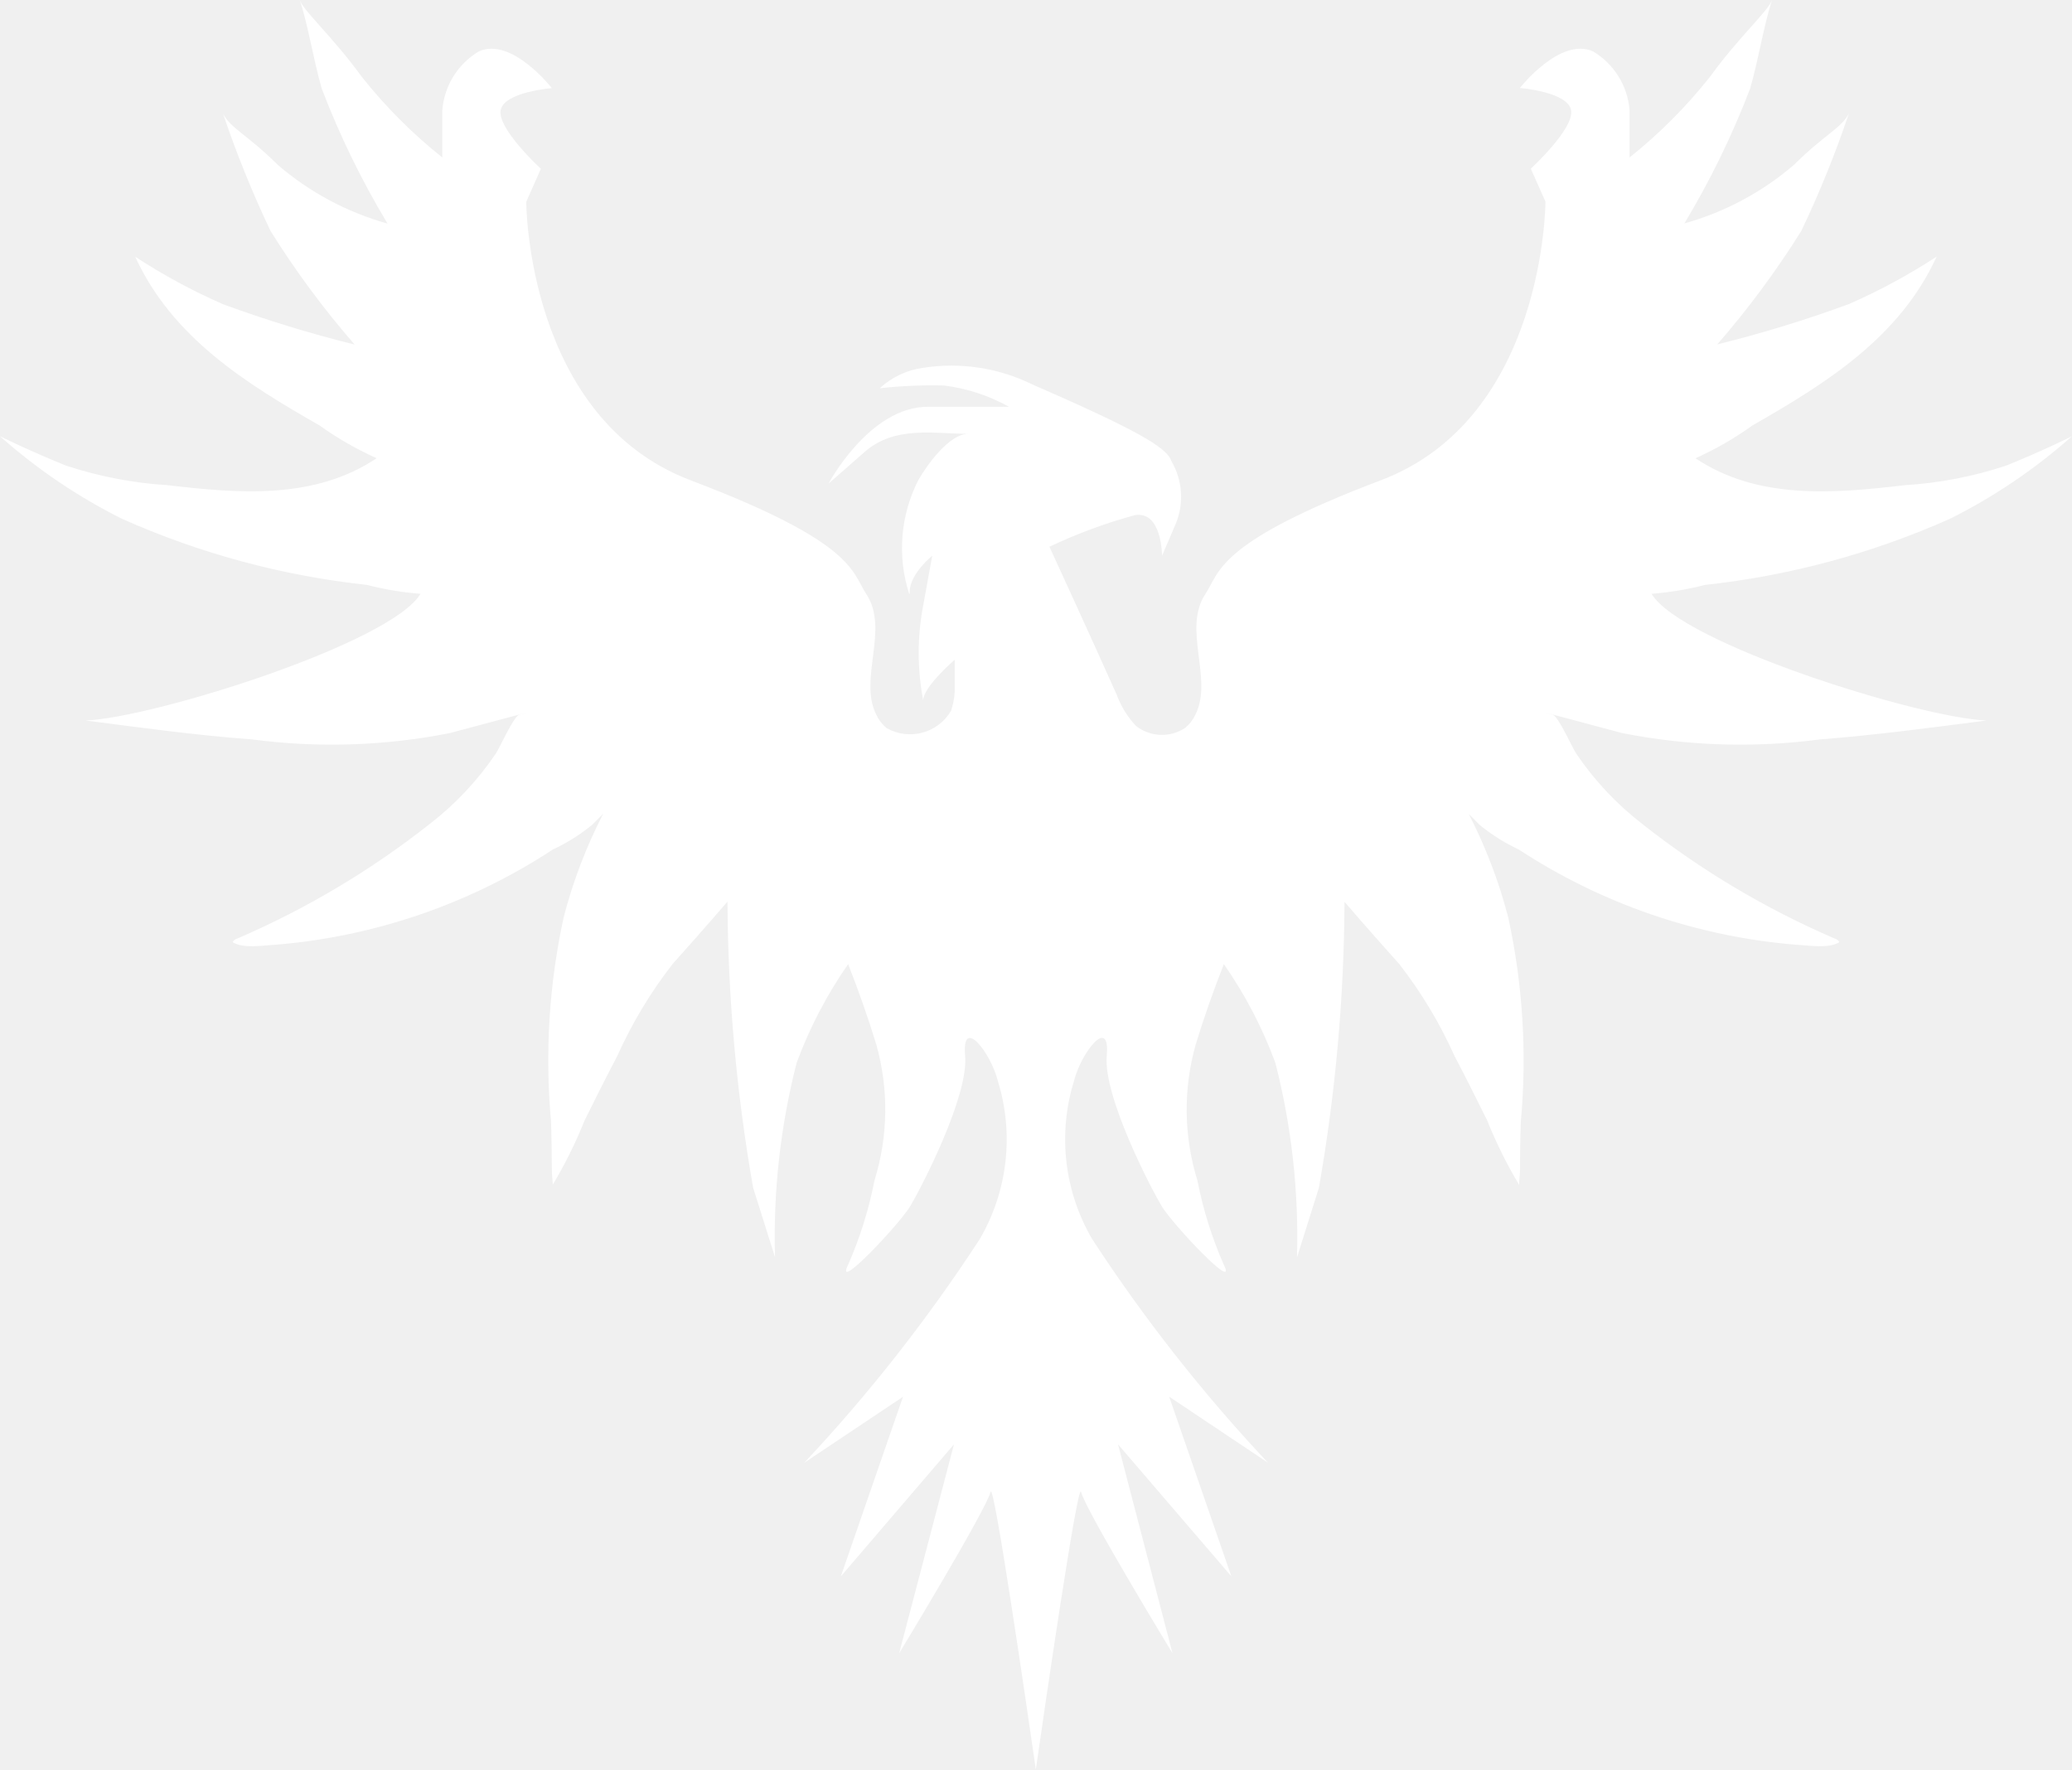
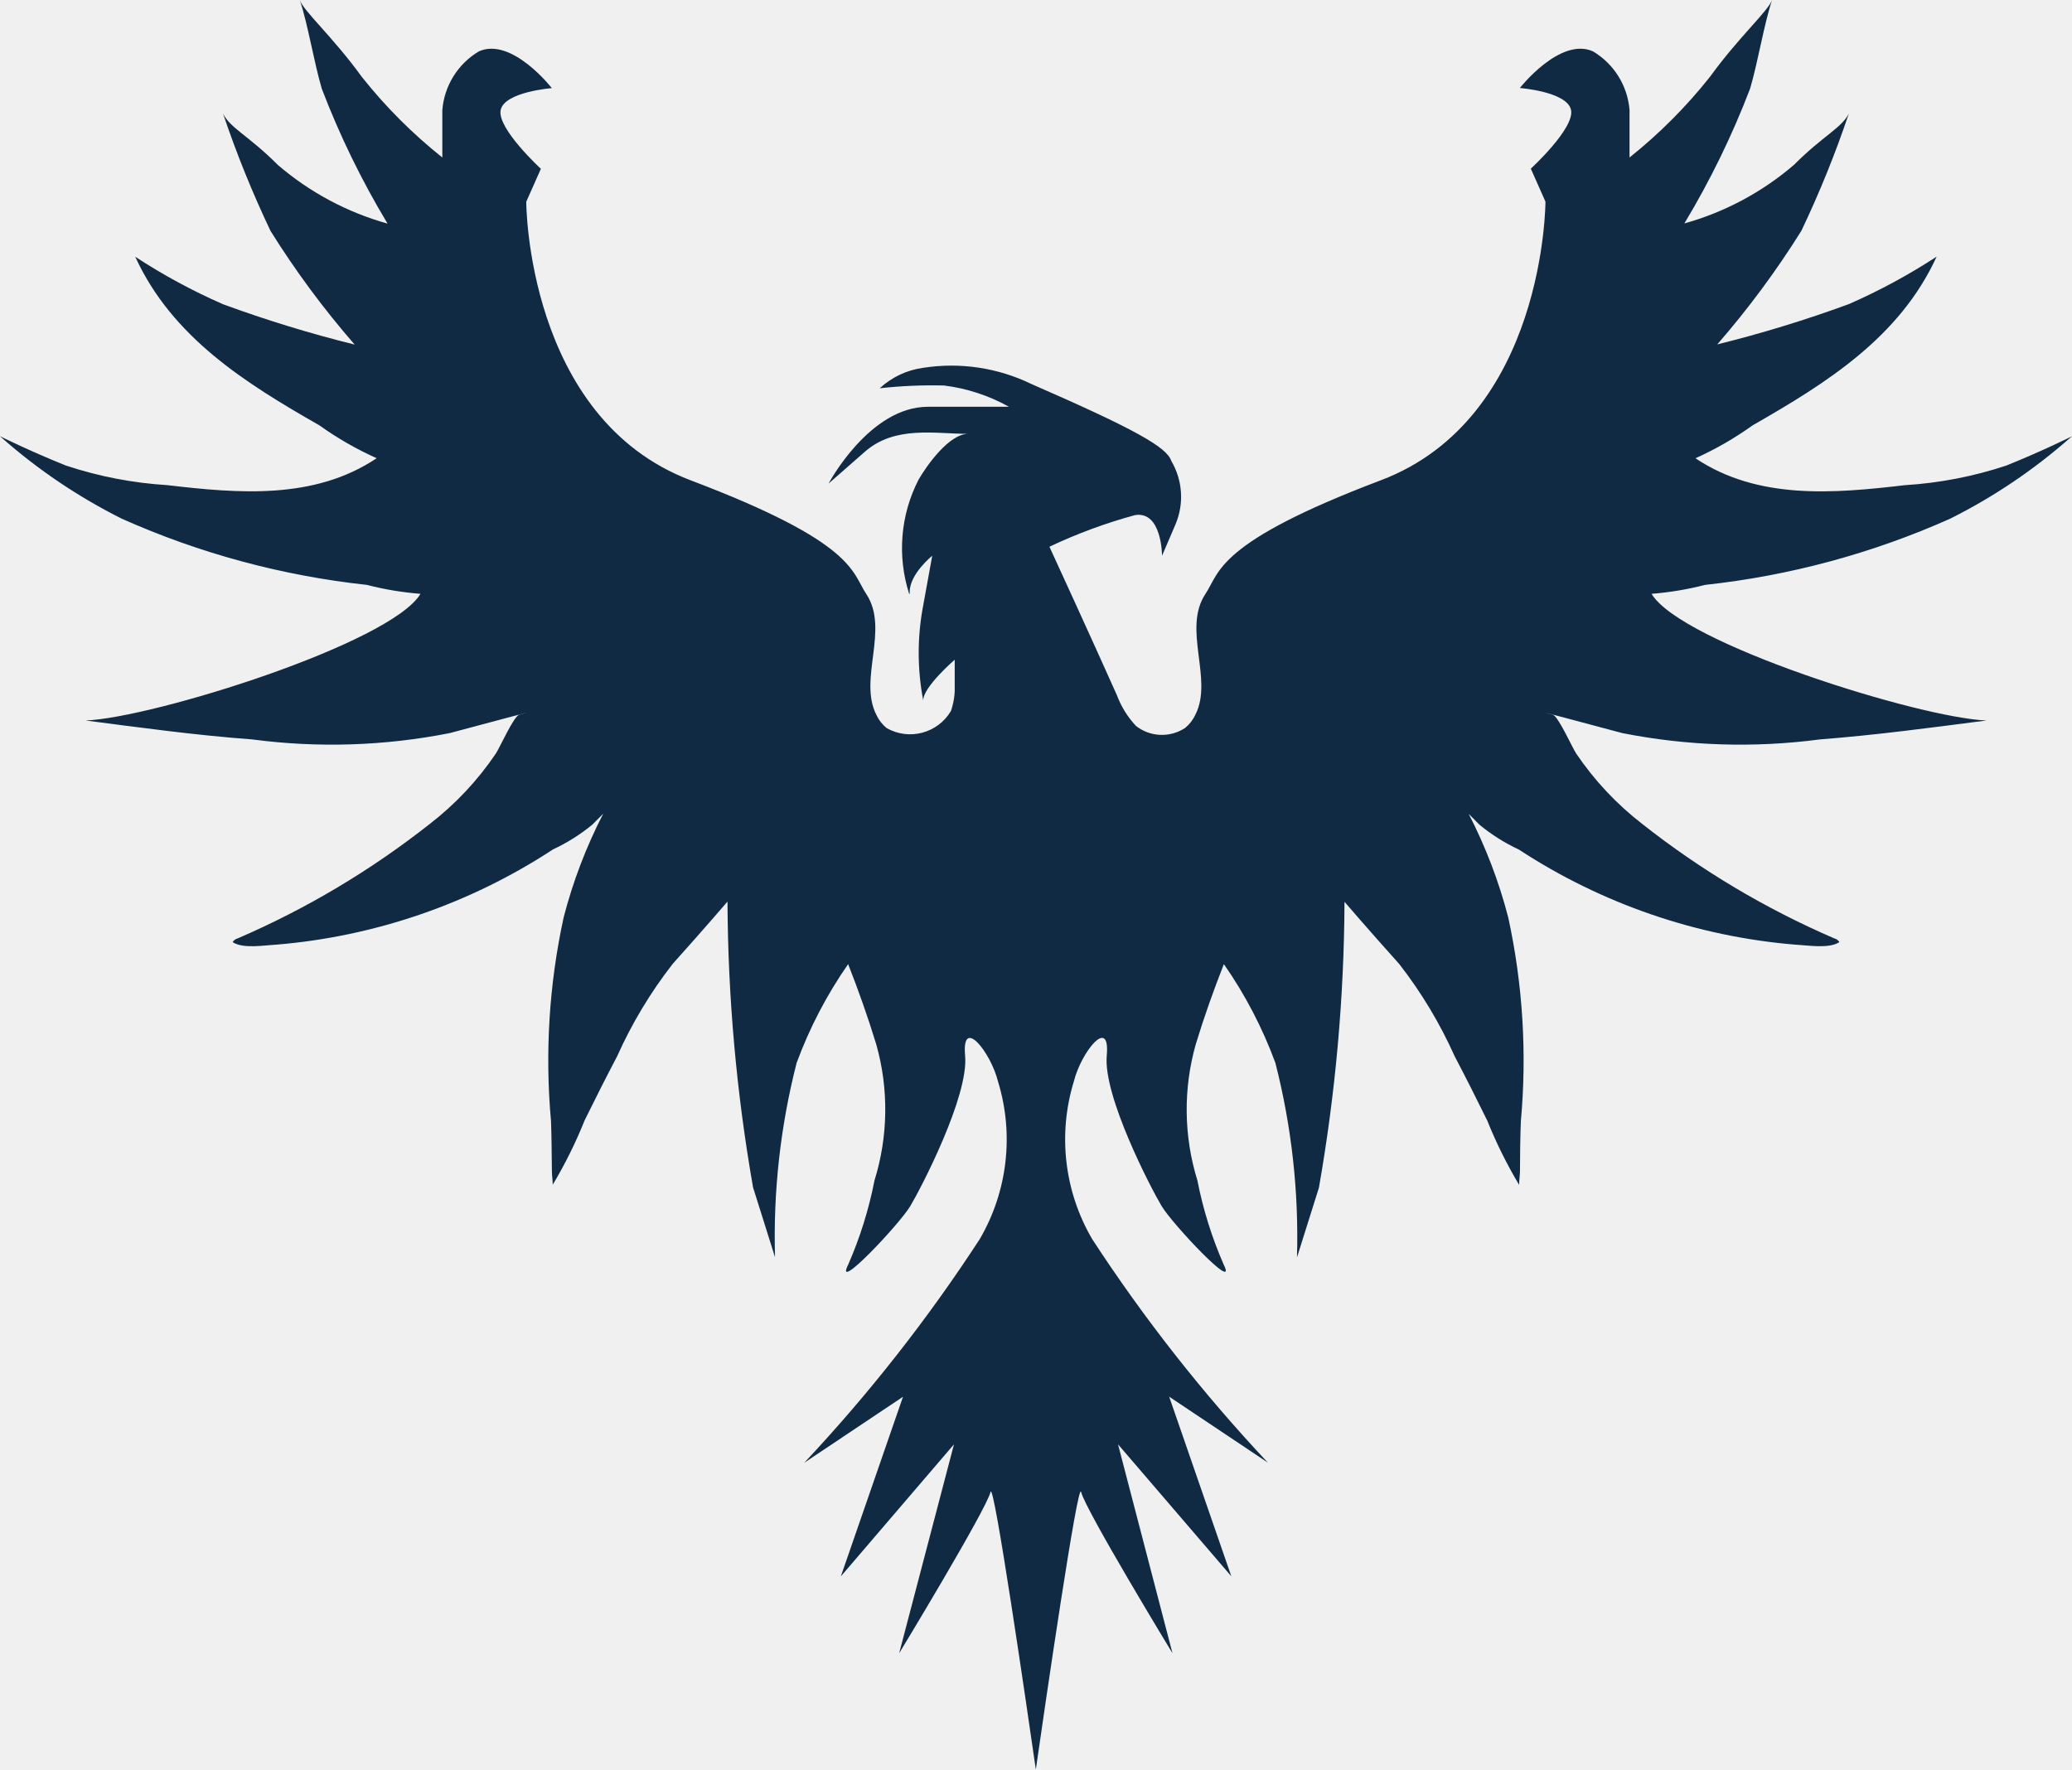
<svg xmlns="http://www.w3.org/2000/svg" width="48" height="41" viewBox="0 0 48 41">
-   <path id="phoenix_logo" d="M39.5,13.552a18.936,18.936,0,0,0,5.676-1.533,13.024,13.024,0,0,0,2.791-1.883L48,10.108s-.678.34-1.524.68a9.286,9.286,0,0,1-2.351.454c-1.647.193-3.4.344-4.848-.624A7.638,7.638,0,0,0,40.6,9.856c1.711-.979,3.407-2.037,4.264-3.91a13.938,13.938,0,0,1-2.033,1.1,29.28,29.28,0,0,1-3.049.934,20.823,20.823,0,0,0,1.949-2.633,24.414,24.414,0,0,0,1.1-2.718c-.169.339-.593.51-1.27,1.189a6.634,6.634,0,0,1-2.541,1.359,19.7,19.7,0,0,0,1.523-3.124c.19-.649.319-1.483.51-2.057-.085.255-.762.849-1.44,1.784a11.623,11.623,0,0,1-1.863,1.869v-1.1a1.744,1.744,0,0,0-.847-1.359c-.762-.34-1.694.849-1.694.849s1.1.085,1.186.51-.932,1.359-.932,1.359l.339.764s0,5.011-3.811,6.455-3.726,2.123-4.065,2.633c-.541.815.184,1.97-.231,2.794a.869.869,0,0,1-.241.313.975.975,0,0,1-1.138-.047,2.137,2.137,0,0,1-.443-.715c-.542-1.218-1.562-3.437-1.562-3.437a11.948,11.948,0,0,1,1.983-.733c.626-.1.626.942.626.942l.314-.733a1.637,1.637,0,0,0-.1-1.465c-.1-.314-.835-.733-3.235-1.779a4.244,4.244,0,0,0-2.511-.378,1.848,1.848,0,0,0-1.008.474,11.126,11.126,0,0,1,1.488-.064,4.133,4.133,0,0,1,1.506.493H21.495c-1.357,0-2.3,1.779-2.3,1.779l.836-.733c.7-.618,1.628-.418,2.4-.419-.443,0-.958.727-1.153,1.064a3.468,3.468,0,0,0-.217,2.641c.02.014.013-.02.013-.043,0-.418.522-.837.522-.837l-.209,1.151a5.847,5.847,0,0,0,0,2.2c0-.314.73-.942.73-.942v.733a1.575,1.575,0,0,1-.056.351c-.008.031-.018.066-.029.1a1.1,1.1,0,0,1-1.492.4.874.874,0,0,1-.241-.313c-.416-.824.31-1.979-.231-2.794-.339-.51-.254-1.189-4.065-2.633s-3.812-6.455-3.812-6.455l.339-.764s-1.016-.934-.932-1.359,1.186-.51,1.186-.51S11.856.85,11.094,1.19a1.745,1.745,0,0,0-.847,1.359v1.1A11.6,11.6,0,0,1,8.384,1.784C7.707.849,7.029.255,6.945,0c.191.574.32,1.408.51,2.057A19.674,19.674,0,0,0,8.978,5.181,6.638,6.638,0,0,1,6.437,3.822c-.677-.679-1.1-.849-1.27-1.189a24.691,24.691,0,0,0,1.1,2.718A20.7,20.7,0,0,0,8.216,7.984a29.281,29.281,0,0,1-3.05-.935,13.939,13.939,0,0,1-2.033-1.1C3.99,7.819,5.687,8.877,7.4,9.856a7.673,7.673,0,0,0,1.326.761c-1.448.968-3.2.817-4.848.624a9.291,9.291,0,0,1-2.351-.454C.678,10.446,0,10.107,0,10.107l.032.029a13,13,0,0,0,2.791,1.883A18.915,18.915,0,0,0,8.5,13.552a7.2,7.2,0,0,0,1.241.207c-.686,1.148-6.19,2.873-7.759,2.935,1.284.166,2.564.343,3.857.438a14.074,14.074,0,0,0,4.58-.146c2.541-.68,1.609-.425,1.609-.425-.128.035-.459.78-.542.9A7.039,7.039,0,0,1,9.957,19.09a19.945,19.945,0,0,1-4.451,2.653.191.191,0,0,0-.117.086c.242.161.736.072,1.011.059a13.771,13.771,0,0,0,6.411-2.207,4.335,4.335,0,0,0,.909-.572l.254-.255a11.571,11.571,0,0,0-.916,2.4,15.583,15.583,0,0,0-.293,4.725c.014.384.015.77.02,1.154,0,.106.02.211.02.317a10.59,10.59,0,0,0,.739-1.492c.246-.5.495-.994.753-1.485a10.4,10.4,0,0,1,1.286-2.139c.762-.85,1.27-1.444,1.27-1.444a39.368,39.368,0,0,0,.593,6.625l.508,1.614a16.272,16.272,0,0,1,.5-4.5,10.11,10.11,0,0,1,1.194-2.29c.24.611.46,1.233.652,1.861a5.548,5.548,0,0,1-.042,3.153,9.26,9.26,0,0,1-.61,1.951c-.339.68,1.186-.934,1.44-1.359s1.355-2.548,1.27-3.482.593-.085.762.595a4.58,4.58,0,0,1-.423,3.652,37.364,37.364,0,0,1-4.065,5.182l2.287-1.529-1.44,4.162L22.1,33.465l-1.27,4.841s2.013-3.317,2.117-3.737c.073-.293.84,4.982,1.049,6.431.208-1.449.976-6.724,1.049-6.431.1.42,2.117,3.737,2.117,3.737L25.9,33.465l2.625,3.058-1.44-4.162,2.287,1.529A37.372,37.372,0,0,1,25.3,28.708a4.576,4.576,0,0,1-.423-3.652c.169-.68.847-1.529.762-.595s1.016,3.057,1.27,3.482,1.778,2.039,1.44,1.359a9.31,9.31,0,0,1-.61-1.951A5.547,5.547,0,0,1,27.7,24.2c.191-.629.412-1.25.652-1.861a10.075,10.075,0,0,1,1.194,2.29,16.274,16.274,0,0,1,.5,4.505l.508-1.614a39.375,39.375,0,0,0,.593-6.625s.508.594,1.27,1.444A10.411,10.411,0,0,1,33.7,24.476c.258.491.508.989.753,1.486a10.621,10.621,0,0,0,.739,1.492c0-.106.018-.211.02-.317,0-.384.006-.77.02-1.154a15.583,15.583,0,0,0-.292-4.725,11.587,11.587,0,0,0-.916-2.4l.254.255a4.268,4.268,0,0,0,.909.572A13.771,13.771,0,0,0,41.6,21.889c.275.012.769.1,1.011-.06a.187.187,0,0,0-.117-.086,19.929,19.929,0,0,1-4.451-2.653,7.06,7.06,0,0,1-1.528-1.629c-.083-.119-.414-.864-.542-.9,0,0-.932-.255,1.609.425a14.077,14.077,0,0,0,4.581.146c1.293-.1,2.572-.272,3.857-.438-1.57-.062-7.074-1.787-7.76-2.935A7.254,7.254,0,0,0,39.5,13.552Z" fill="#fff" />
+   <path id="phoenix_logo" d="M39.5,13.552a18.936,18.936,0,0,0,5.676-1.533,13.024,13.024,0,0,0,2.791-1.883L48,10.108s-.678.34-1.524.68a9.286,9.286,0,0,1-2.351.454c-1.647.193-3.4.344-4.848-.624A7.638,7.638,0,0,0,40.6,9.856c1.711-.979,3.407-2.037,4.264-3.91a13.938,13.938,0,0,1-2.033,1.1,29.28,29.28,0,0,1-3.049.934,20.823,20.823,0,0,0,1.949-2.633,24.414,24.414,0,0,0,1.1-2.718c-.169.339-.593.51-1.27,1.189a6.634,6.634,0,0,1-2.541,1.359,19.7,19.7,0,0,0,1.523-3.124c.19-.649.319-1.483.51-2.057-.085.255-.762.849-1.44,1.784a11.623,11.623,0,0,1-1.863,1.869v-1.1a1.744,1.744,0,0,0-.847-1.359c-.762-.34-1.694.849-1.694.849s1.1.085,1.186.51-.932,1.359-.932,1.359l.339.764s0,5.011-3.811,6.455-3.726,2.123-4.065,2.633c-.541.815.184,1.97-.231,2.794a.869.869,0,0,1-.241.313.975.975,0,0,1-1.138-.047,2.137,2.137,0,0,1-.443-.715c-.542-1.218-1.562-3.437-1.562-3.437a11.948,11.948,0,0,1,1.983-.733c.626-.1.626.942.626.942l.314-.733a1.637,1.637,0,0,0-.1-1.465c-.1-.314-.835-.733-3.235-1.779a4.244,4.244,0,0,0-2.511-.378,1.848,1.848,0,0,0-1.008.474,11.126,11.126,0,0,1,1.488-.064,4.133,4.133,0,0,1,1.506.493H21.495c-1.357,0-2.3,1.779-2.3,1.779l.836-.733c.7-.618,1.628-.418,2.4-.419-.443,0-.958.727-1.153,1.064a3.468,3.468,0,0,0-.217,2.641c.02.014.013-.02.013-.043,0-.418.522-.837.522-.837l-.209,1.151a5.847,5.847,0,0,0,0,2.2c0-.314.73-.942.73-.942v.733a1.575,1.575,0,0,1-.056.351c-.008.031-.018.066-.029.1a1.1,1.1,0,0,1-1.492.4.874.874,0,0,1-.241-.313c-.416-.824.31-1.979-.231-2.794-.339-.51-.254-1.189-4.065-2.633s-3.812-6.455-3.812-6.455l.339-.764s-1.016-.934-.932-1.359,1.186-.51,1.186-.51S11.856.85,11.094,1.19a1.745,1.745,0,0,0-.847,1.359v1.1A11.6,11.6,0,0,1,8.384,1.784C7.707.849,7.029.255,6.945,0c.191.574.32,1.408.51,2.057A19.674,19.674,0,0,0,8.978,5.181,6.638,6.638,0,0,1,6.437,3.822c-.677-.679-1.1-.849-1.27-1.189a24.691,24.691,0,0,0,1.1,2.718A20.7,20.7,0,0,0,8.216,7.984a29.281,29.281,0,0,1-3.05-.935,13.939,13.939,0,0,1-2.033-1.1C3.99,7.819,5.687,8.877,7.4,9.856a7.673,7.673,0,0,0,1.326.761c-1.448.968-3.2.817-4.848.624a9.291,9.291,0,0,1-2.351-.454C.678,10.446,0,10.107,0,10.107l.032.029a13,13,0,0,0,2.791,1.883A18.915,18.915,0,0,0,8.5,13.552a7.2,7.2,0,0,0,1.241.207c-.686,1.148-6.19,2.873-7.759,2.935,1.284.166,2.564.343,3.857.438a14.074,14.074,0,0,0,4.58-.146c2.541-.68,1.609-.425,1.609-.425-.128.035-.459.78-.542.9A7.039,7.039,0,0,1,9.957,19.09a19.945,19.945,0,0,1-4.451,2.653.191.191,0,0,0-.117.086c.242.161.736.072,1.011.059a13.771,13.771,0,0,0,6.411-2.207,4.335,4.335,0,0,0,.909-.572l.254-.255a11.571,11.571,0,0,0-.916,2.4,15.583,15.583,0,0,0-.293,4.725c.014.384.015.77.02,1.154,0,.106.02.211.02.317a10.59,10.59,0,0,0,.739-1.492c.246-.5.495-.994.753-1.485a10.4,10.4,0,0,1,1.286-2.139c.762-.85,1.27-1.444,1.27-1.444a39.368,39.368,0,0,0,.593,6.625l.508,1.614a16.272,16.272,0,0,1,.5-4.5,10.11,10.11,0,0,1,1.194-2.29c.24.611.46,1.233.652,1.861a5.548,5.548,0,0,1-.042,3.153,9.26,9.26,0,0,1-.61,1.951c-.339.68,1.186-.934,1.44-1.359s1.355-2.548,1.27-3.482.593-.085.762.595a4.58,4.58,0,0,1-.423,3.652,37.364,37.364,0,0,1-4.065,5.182l2.287-1.529-1.44,4.162L22.1,33.465l-1.27,4.841s2.013-3.317,2.117-3.737c.073-.293.84,4.982,1.049,6.431.208-1.449.976-6.724,1.049-6.431.1.42,2.117,3.737,2.117,3.737L25.9,33.465l2.625,3.058-1.44-4.162,2.287,1.529A37.372,37.372,0,0,1,25.3,28.708a4.576,4.576,0,0,1-.423-3.652c.169-.68.847-1.529.762-.595s1.016,3.057,1.27,3.482,1.778,2.039,1.44,1.359a9.31,9.31,0,0,1-.61-1.951A5.547,5.547,0,0,1,27.7,24.2c.191-.629.412-1.25.652-1.861a10.075,10.075,0,0,1,1.194,2.29,16.274,16.274,0,0,1,.5,4.505l.508-1.614a39.375,39.375,0,0,0,.593-6.625s.508.594,1.27,1.444A10.411,10.411,0,0,1,33.7,24.476c.258.491.508.989.753,1.486a10.621,10.621,0,0,0,.739,1.492c0-.106.018-.211.02-.317,0-.384.006-.77.02-1.154a15.583,15.583,0,0,0-.292-4.725,11.587,11.587,0,0,0-.916-2.4l.254.255a4.268,4.268,0,0,0,.909.572A13.771,13.771,0,0,0,41.6,21.889c.275.012.769.1,1.011-.06a.187.187,0,0,0-.117-.086,19.929,19.929,0,0,1-4.451-2.653,7.06,7.06,0,0,1-1.528-1.629c-.083-.119-.414-.864-.542-.9,0,0-.932-.255,1.609.425a14.077,14.077,0,0,0,4.581.146c1.293-.1,2.572-.272,3.857-.438-1.57-.062-7.074-1.787-7.76-2.935A7.254,7.254,0,0,0,39.5,13.552Z" fill="#102A43" />
</svg>
